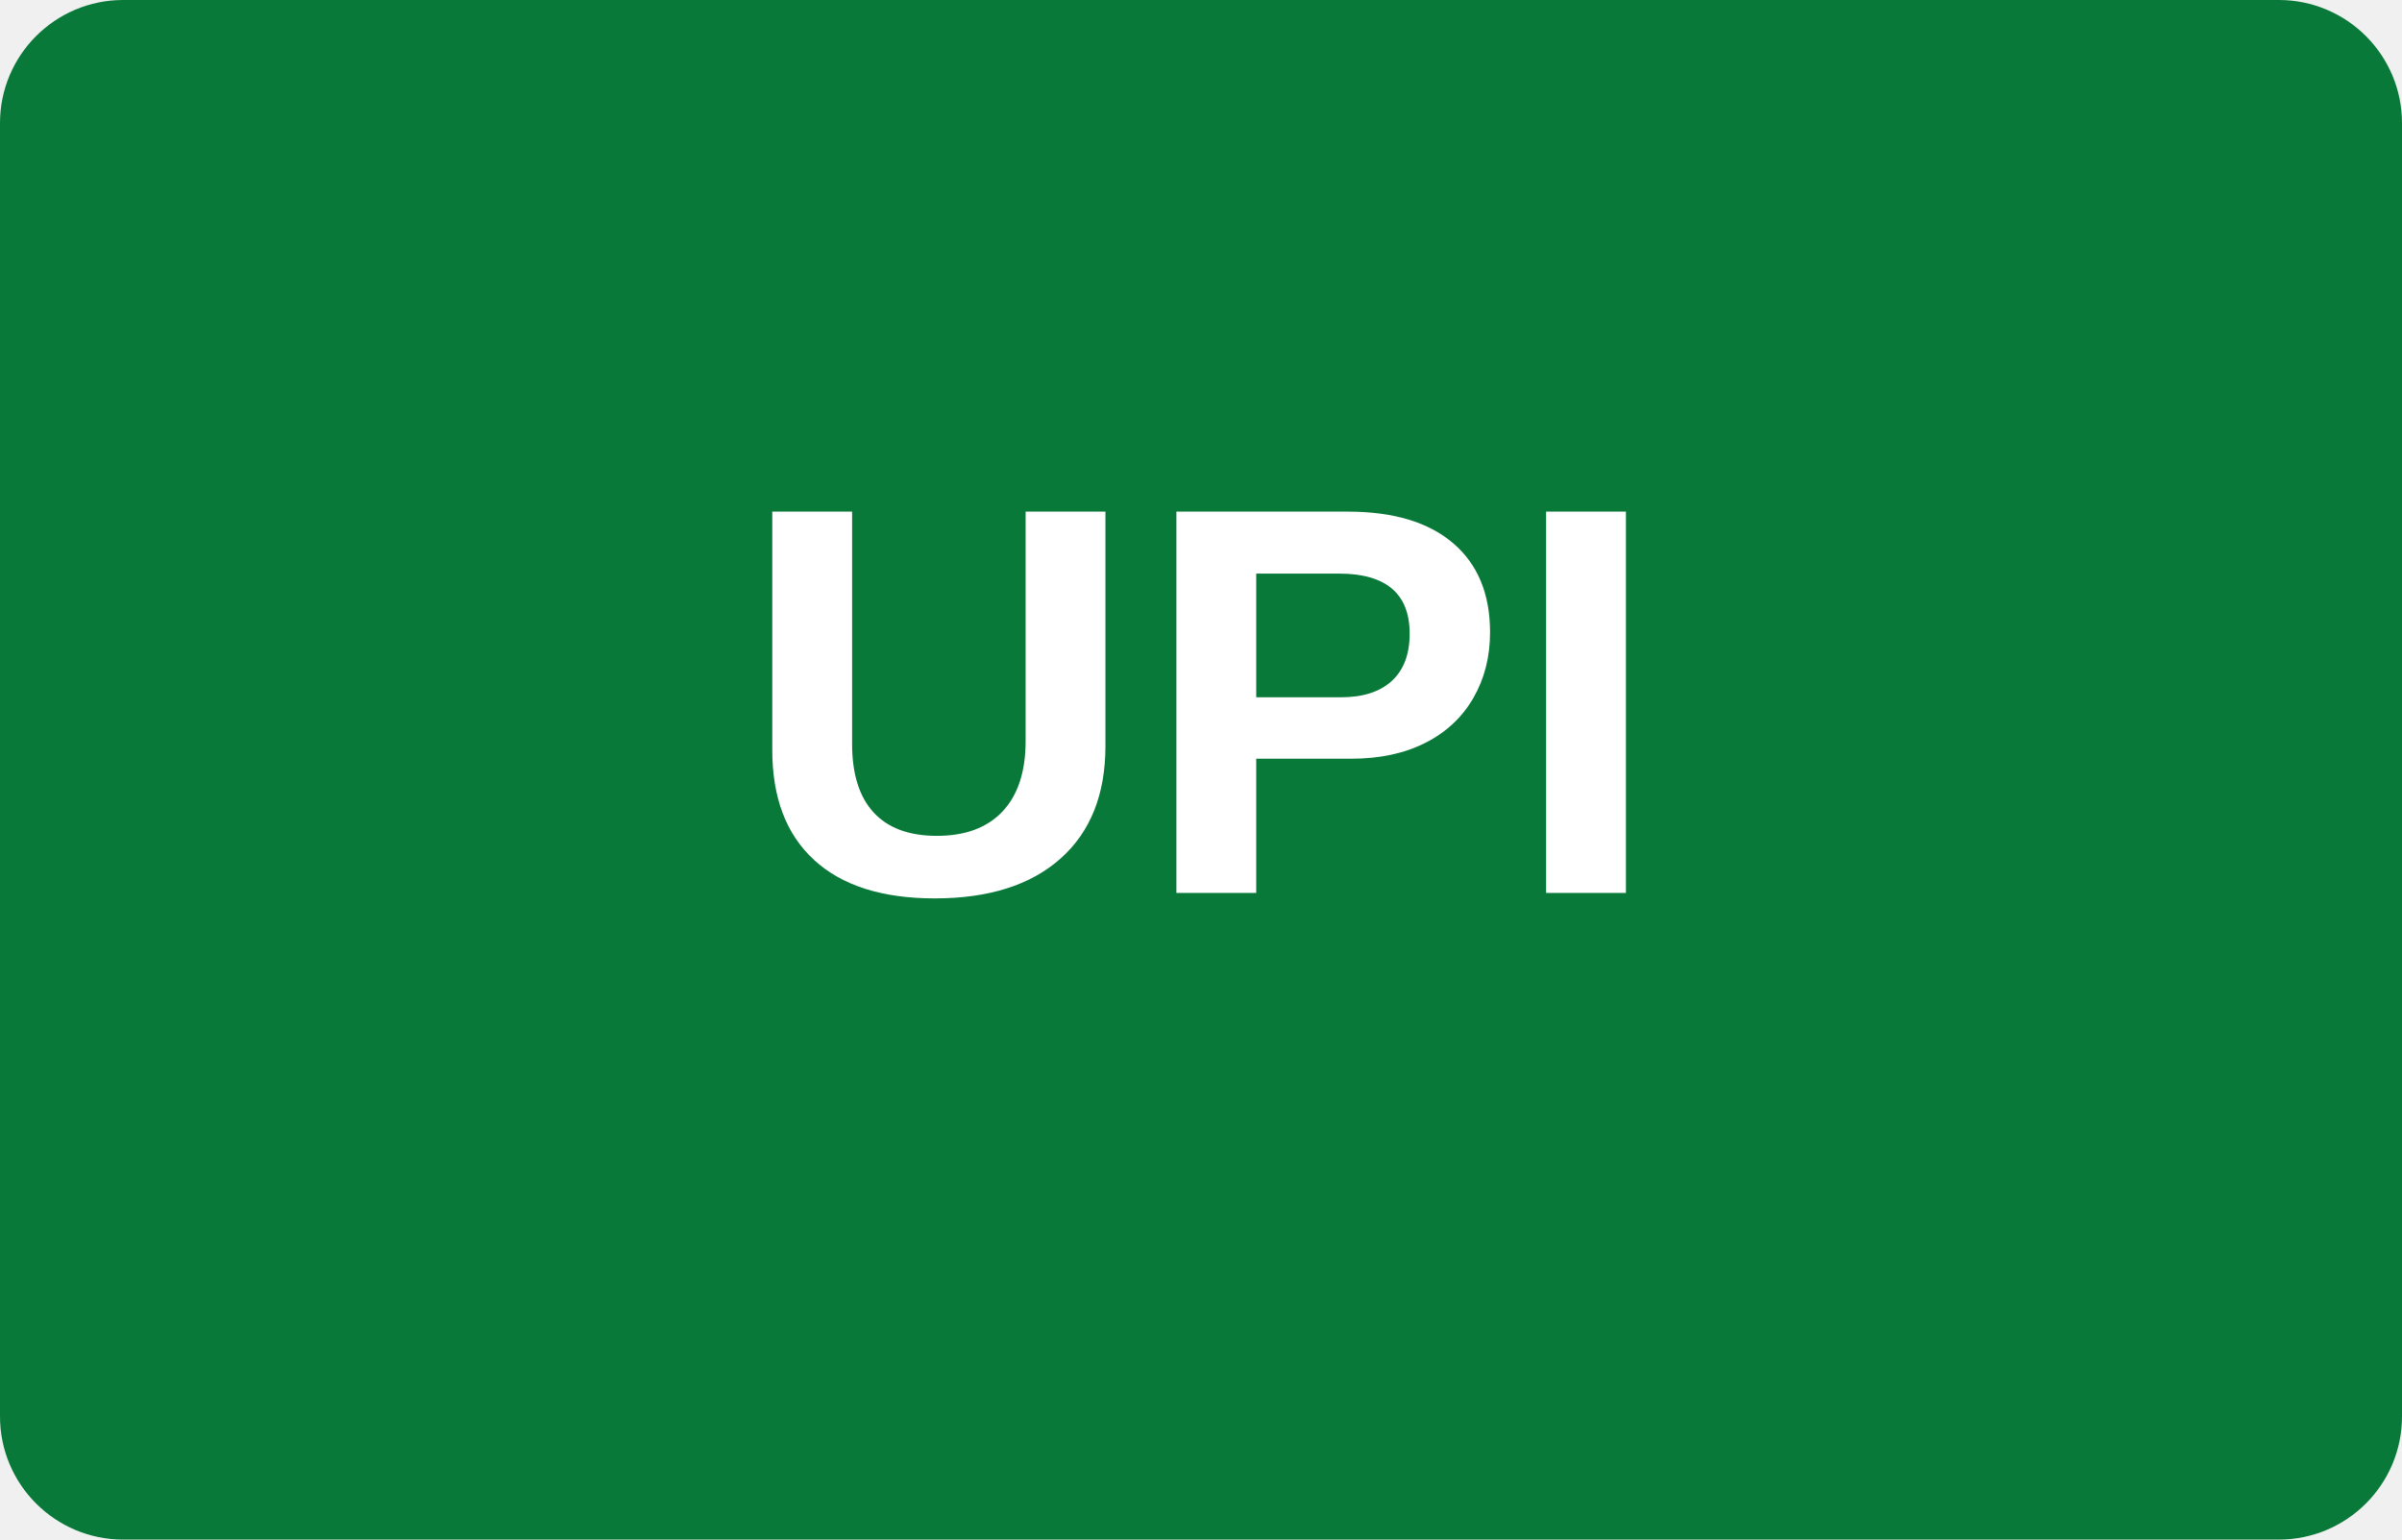
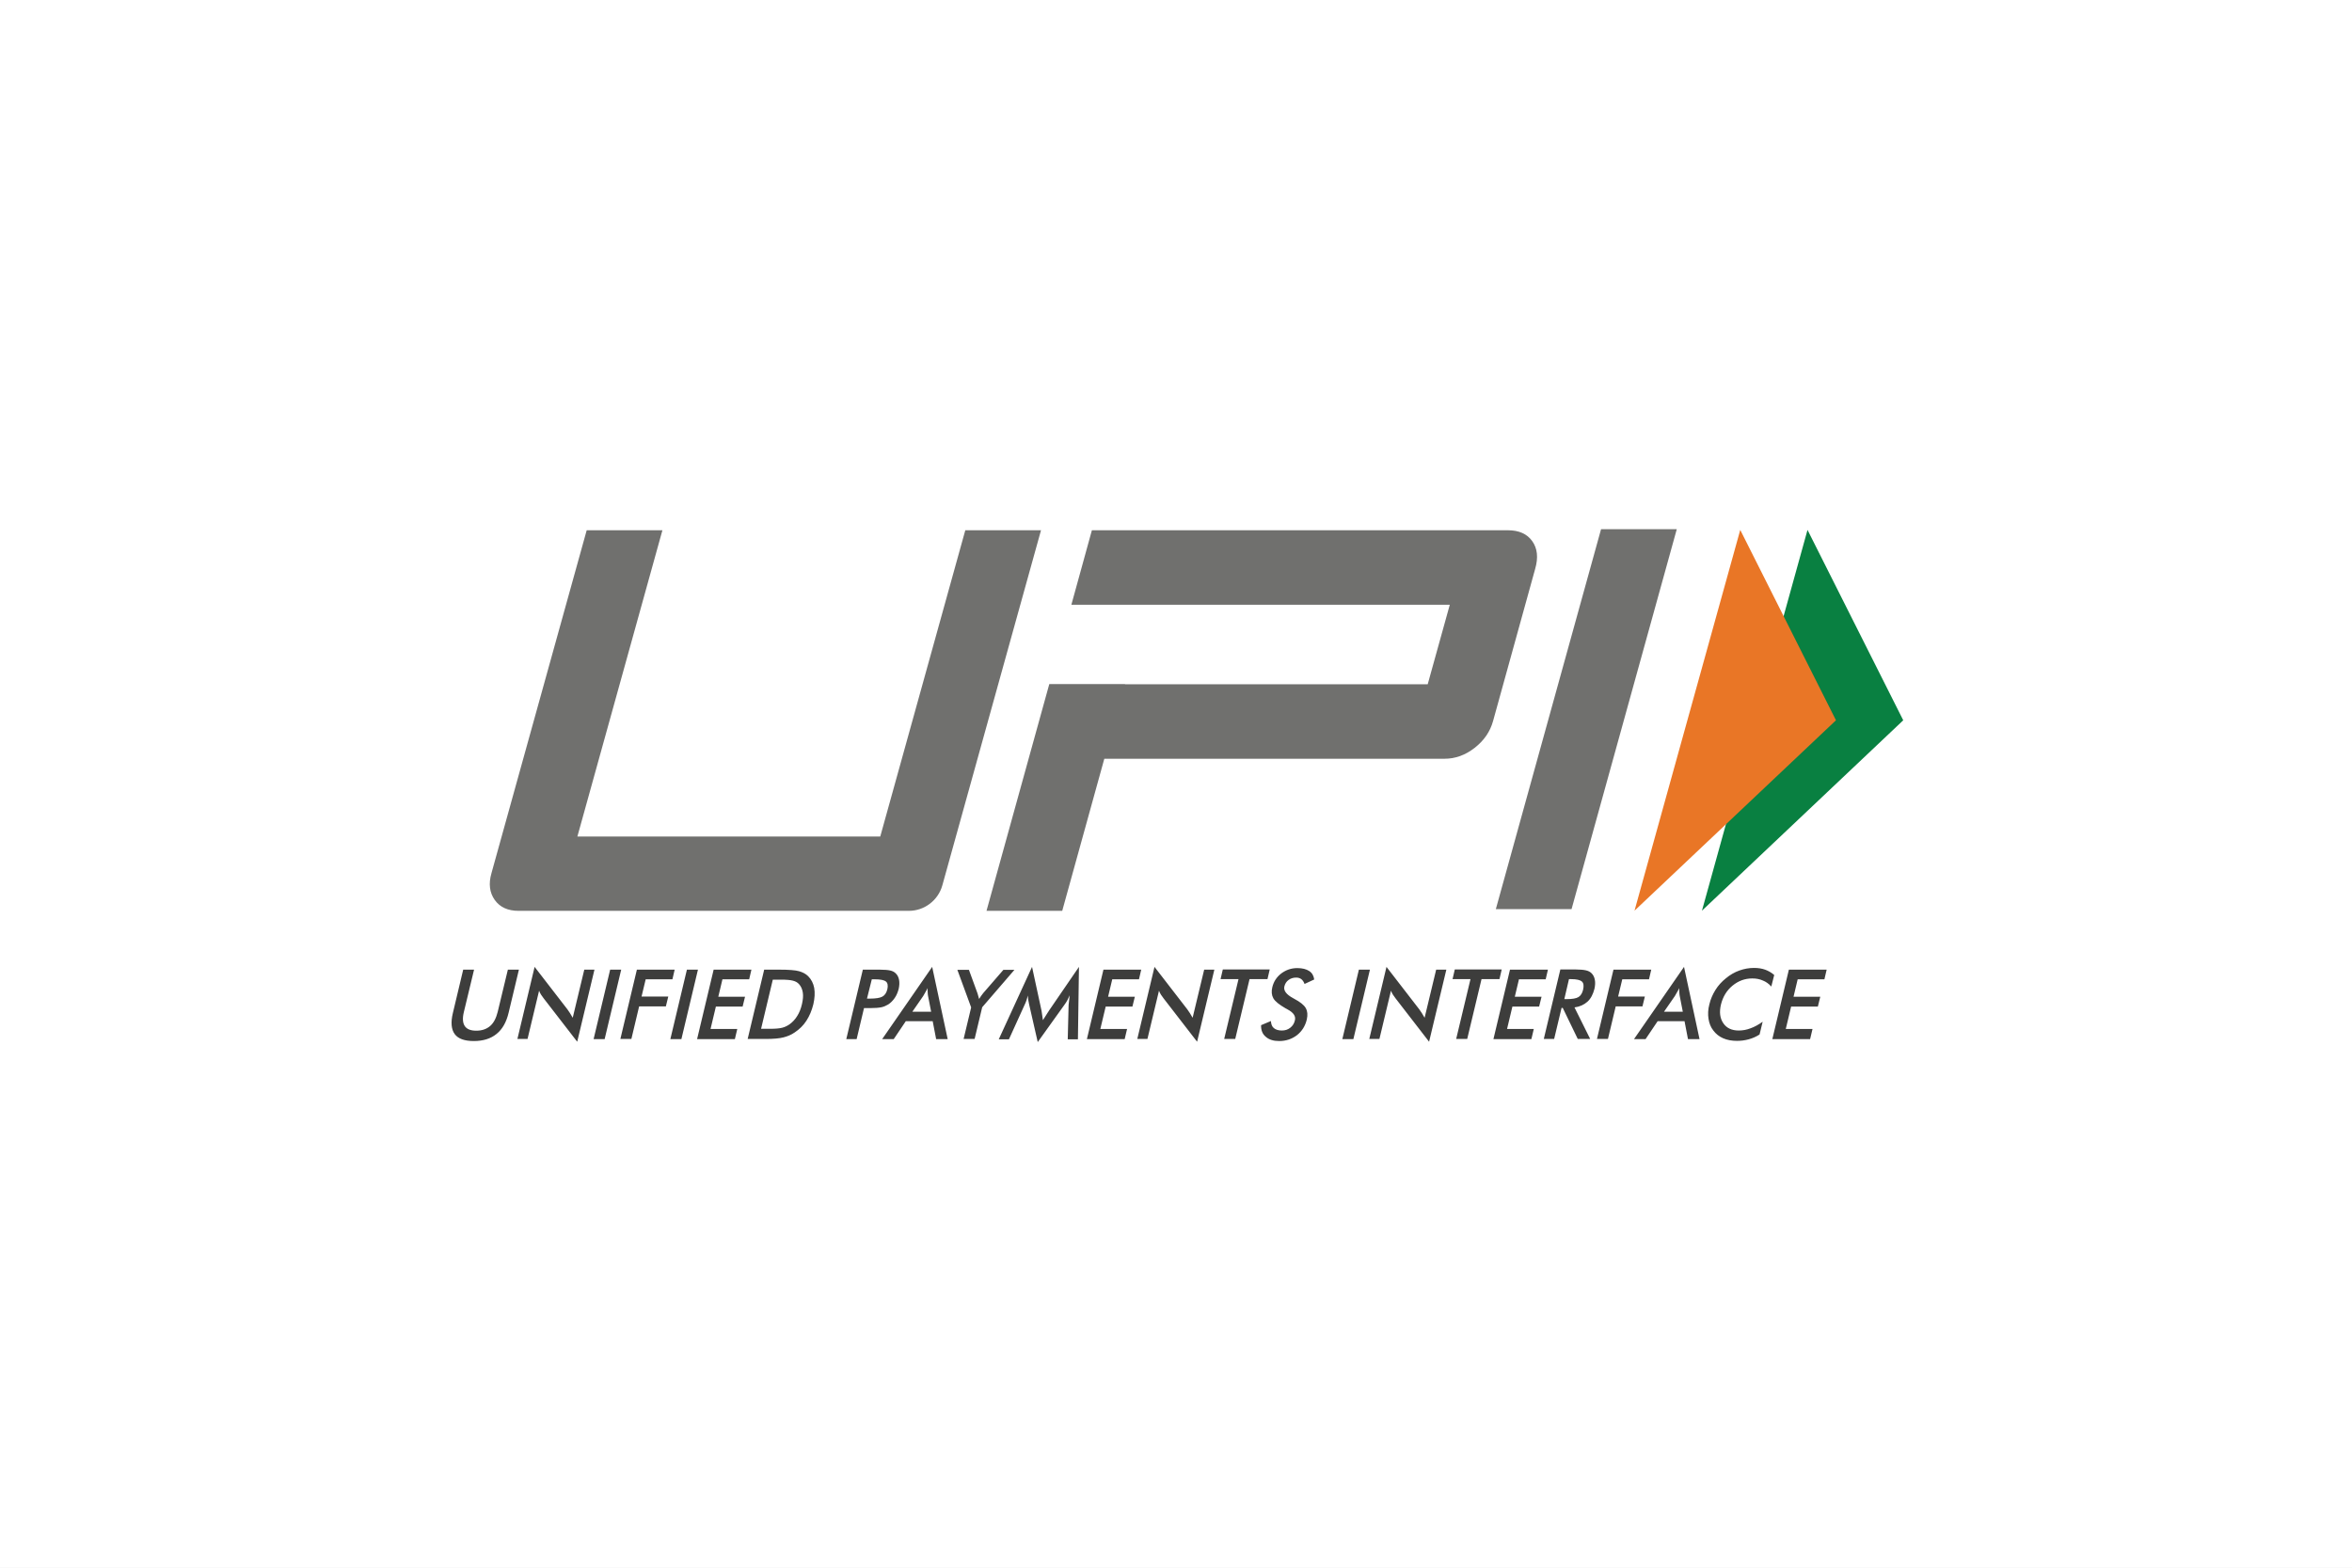
- <svg xmlns="http://www.w3.org/2000/svg" width="780" height="500" viewBox="0 0 780 500" fill="none">
-   <rect width="780" height="500" rx="40" fill="#097939" />
-   <text x="390" y="290" text-anchor="middle" font-family="Arial,Helvetica,sans-serif" font-size="180" font-weight="900" fill="#ffffff">UPI</text>
+ <svg xmlns="http://www.w3.org/2000/svg" width="120" height="80" viewBox="0 0 120 80" fill="none">
+   <rect width="120" height="80" fill="white" />
+   <g transform="translate(15, 19.5) scale(0.088)">
+     <path fill="#3D3D3C" d="M98.1,340.7h6.3l-5.9,24.5c-0.9,3.6-0.7,6.4,0.5,8.2c1.2,1.8,3.4,2.7,6.7,2.7c3.2,0,5.9-0.9,8-2.7c2.1-1.8,3.5-4.6,4.4-8.2l5.9-24.5h6.4l-6,25.1c-1.3,5.4-3.6,9.5-7,12.2c-3.3,2.7-7.7,4.1-13.1,4.1c-5.4,0-9.1-1.3-11.1-4c-2-2.7-2.4-6.8-1.1-12.2L98.1,340.7z M129.5,381l10-41.9l19,24.6c0.5,0.7,1,1.4,1.5,2.2c0.5,0.8,1,1.7,1.6,2.7l6.7-27.9h5.9l-10,41.8l-19.4-25.1c-0.5-0.7-1-1.4-1.5-2.1c-0.5-0.8-0.9-1.5-1.2-2.4l-6.7,28H129.5z M173.7,381l9.6-40.3h6.4l-9.6,40.3H173.7z M189.2,381l9.6-40.3h21.9l-1.3,5.6h-15.5l-2.4,10h15.5l-1.4,5.7h-15.5l-4.5,18.9H189.2z M218.2,381l9.6-40.3h6.4l-9.6,40.3H218.2z M233.7,381l9.6-40.3h21.9l-1.3,5.6h-15.5l-2.4,10.1h15.5l-1.4,5.7h-15.5l-3.1,13H257l-1.4,5.9H233.7z M263,381l9.6-40.3h8.6c5.6,0,9.5,0.3,11.6,0.9c2.1,0.6,3.9,1.5,5.3,2.9c1.8,1.8,3,4.1,3.5,6.8c0.5,2.8,0.3,6-0.5,9.5c-0.9,3.6-2.2,6.7-4,9.5c-1.8,2.8-4.1,5-6.8,6.8c-2,1.4-4.2,2.3-6.6,2.9c-2.3,0.6-5.8,0.9-10.4,0.9h-1.7H263z M270.8,375h5.4c2.9,0,5.2-0.2,6.8-0.6c1.6-0.4,3-1.1,4.3-2c1.8-1.3,3.3-2.9,4.5-4.9c1.2-1.9,2.1-4.2,2.7-6.8c0.6-2.6,0.8-4.8,0.5-6.7c-0.3-1.9-1-3.6-2.2-4.9c-0.9-1-2-1.6-3.5-2c-1.5-0.4-3.8-0.6-7.1-0.6h-2.3h-2.3L270.8,375z M330.5,362.9l-4.3,18.1h-6l9.6-40.3h9.7c2.9,0,4.9,0.2,6.2,0.5c1.3,0.3,2.3,0.8,3.1,1.6c1,0.9,1.7,2.2,2,3.8c0.3,1.6,0.2,3.3-0.2,5.2c-0.5,1.9-1.2,3.7-2.3,5.3c-1.1,1.6-2.4,2.9-3.8,3.8c-1.2,0.7-2.5,1.3-3.9,1.6c-1.4,0.3-3.6,0.5-6.4,0.5h-1.3H330.5z M332.2,357.5h1.6c3.5,0,6-0.4,7.4-1.2c1.4-0.8,2.3-2.2,2.8-4.2c0.5-2.1,0.2-3.7-0.8-4.5c-1.1-0.9-3.3-1.3-6.6-1.3h-1.6L332.2,357.5z M372.3,381l-2-10.4h-15.6l-7,10.4h-6.7l29-41.9l9,41.9H372.3z M358.5,365.1h10.9l-1.8-9.2c-0.1-0.6-0.2-1.3-0.2-2c-0.1-0.8-0.1-1.6-0.1-2.5c-0.4,0.9-0.8,1.7-1.3,2.5c-0.4,0.8-0.8,1.5-1.2,2.1L358.5,365.1z M388.2,381l4.4-18.4l-8-21.8h6.7l5,13.7c0.1,0.4,0.2,0.8,0.4,1.4c0.2,0.6,0.3,1.2,0.5,1.8c0.4-0.6,0.8-1.2,1.2-1.8c0.4-0.6,0.8-1.1,1.2-1.6l11.7-13.5h6.4L399,362.5l-4.4,18.4H388.2z M449.1,361.1c0-0.3,0.1-1.2,0.3-2.6c0.1-1.2,0.2-2.1,0.3-2.9c-0.4,0.9-0.8,1.8-1.3,2.8c-0.5,0.9-1.1,1.9-1.8,2.8l-15.4,21.5l-5-21.9c-0.2-0.9-0.4-1.8-0.5-2.6c-0.1-0.8-0.2-1.7-0.2-2.5c-0.2,0.8-0.5,1.7-0.8,2.7c-0.3,0.9-0.7,1.9-1.2,2.9l-9,19.8h-5.9l19.3-42l5.5,25.4c0.1,0.4,0.2,1.1,0.3,2c0.1,0.9,0.3,2.1,0.5,3.5c0.7-1.2,1.6-2.6,2.8-4.4c0.3-0.5,0.6-0.8,0.7-1.1l17.4-25.4l-0.6,42h-5.9L449.1,361.1z M459.7,381l9.6-40.3h21.9l-1.3,5.6h-15.5l-2.4,10.1h15.5l-1.4,5.7h-15.5l-3.1,13H483l-1.4,5.9H459.7z M488.9,381l10-41.9l19,24.6c0.5,0.7,1,1.4,1.5,2.2c0.5,0.8,1,1.7,1.6,2.7l6.7-27.9h5.9l-10,41.8l-19.4-25.1c-0.5-0.7-1-1.4-1.5-2.1c-0.5-0.8-0.9-1.5-1.2-2.4l-6.7,28H488.9z M554,346.2l-8.3,34.7h-6.4l8.3-34.7h-10.4l1.3-5.6h27.2l-1.3,5.6H554z M560.7,372.9l5.7-2.4c0.1,1.8,0.6,3.2,1.7,4.1c1.1,0.9,2.6,1.4,4.6,1.4c1.9,0,3.5-0.5,4.9-1.6c1.4-1.1,2.3-2.5,2.7-4.3c0.6-2.4-0.8-4.5-4.2-6.3c-0.5-0.3-0.8-0.5-1.1-0.6c-3.8-2.2-6.2-4.1-7.2-5.9c-1-1.8-1.2-3.9-0.6-6.4c0.8-3.3,2.5-5.9,5.2-8c2.7-2,5.7-3.1,9.3-3.1c2.9,0,5.2,0.6,6.9,1.7c1.7,1.1,2.6,2.8,2.9,4.9l-5.6,2.6c-0.5-1.3-1.1-2.2-1.9-2.8c-0.8-0.6-1.8-0.9-3-0.9c-1.7,0-3.2,0.5-4.4,1.4c-1.2,0.9-2,2.1-2.4,3.7c-0.6,2.4,1.1,4.7,5,6.8c0.3,0.2,0.5,0.3,0.7,0.4c3.4,1.8,5.7,3.6,6.7,5.4c1,1.8,1.2,3.9,0.6,6.6c-0.9,3.8-2.8,6.8-5.7,9.1c-2.9,2.2-6.3,3.4-10.3,3.4c-3.3,0-5.9-0.8-7.7-2.4C561.5,378.1,560.6,375.8,560.7,372.9z M607.8,381l9.6-40.3h6.4l-9.6,40.3H607.8z M623.4,381l10-41.9l19,24.6c0.5,0.7,1,1.4,1.5,2.2c0.5,0.8,1,1.7,1.6,2.7l6.7-27.9h5.9l-10,41.8l-19.4-25.1c-0.5-0.7-1-1.4-1.5-2.1c-0.5-0.8-0.9-1.5-1.2-2.4l-6.7,28H623.4z M688.5,346.2l-8.3,34.7h-6.4l8.3-34.7h-10.4l1.3-5.6h27.2l-1.3,5.6H688.5z M695.4,381l9.6-40.3H727l-1.3,5.6h-15.5l-2.4,10.1h15.5l-1.4,5.7h-15.5l-3.1,13h15.5l-1.4,5.9H695.4z M734.9,362.9l-4.3,18h-6l9.6-40.3h8.9c2.6,0,4.6,0.2,5.9,0.5c1.4,0.3,2.5,0.9,3.3,1.7c1,1,1.6,2.2,1.9,3.8c0.3,1.5,0.2,3.2-0.2,5.1c-0.8,3.2-2.1,5.8-4.1,7.6c-2,1.8-4.5,2.9-7.5,3.3l9.1,18.3h-7.2l-8.7-18H734.9z M736.5,357.8h1.2c3.4,0,5.7-0.4,7-1.2c1.3-0.8,2.2-2.2,2.7-4.3c0.5-2.2,0.3-3.8-0.7-4.7c-1-0.9-3.1-1.4-6.3-1.4h-1.2L736.5,357.8z M755.4,381l9.6-40.3h21.9l-1.3,5.6h-15.5l-2.4,10h15.5l-1.4,5.7h-15.5l-4.5,18.9H755.4z M808.2,381l-2-10.4h-15.6l-7,10.4h-6.7l29-41.9l9,41.9H808.2z M794.3,365.1h10.9l-1.8-9.2c-0.1-0.6-0.2-1.3-0.2-2c-0.1-0.8-0.1-1.6-0.1-2.5c-0.4,0.9-0.8,1.7-1.3,2.5c-0.4,0.8-0.8,1.5-1.2,2.1L794.3,365.1z M856.5,350.5c-1.4-1.6-3.1-2.8-4.9-3.5c-1.8-0.8-3.8-1.2-6.1-1.2c-4.3,0-8.1,1.4-11.5,4.2c-3.4,2.8-5.6,6.5-6.7,11c-1,4.3-0.6,7.9,1.4,10.8c1.9,2.8,4.9,4.2,8.9,4.2c2.3,0,4.6-0.4,6.9-1.3c2.3-0.8,4.6-2.1,7-3.8l-1.8,7.4c-2,1.3-4.1,2.2-6.3,2.8c-2.2,0.6-4.4,0.9-6.8,0.9c-3,0-5.7-0.5-8-1.5c-2.3-1-4.2-2.5-5.7-4.5c-1.5-1.9-2.4-4.2-2.8-6.8c-0.4-2.6-0.3-5.4,0.5-8.4c0.7-3,1.9-5.7,3.5-8.3c1.6-2.6,3.7-4.9,6.1-6.8c2.4-2,5-3.5,7.8-4.5c2.8-1,5.6-1.5,8.5-1.5c2.3,0,4.4,0.3,6.4,1c1.9,0.7,3.7,1.7,5.3,3.1L856.5,350.5z M857.1,381l9.6-40.3h21.9l-1.3,5.6h-15.5l-2.4,10.1h15.5l-1.4,5.7H868l-3.1,13h15.5L879,381H857.1z" />
+     <path fill="#70706E" d="M740.7,305.6h-43.9l61-220.3h43.9L740.7,305.6z M717.9,92.2c-3-4.2-7.7-6.3-14.1-6.3H462.6l-11.9,43.2h43.9v0h175.5l-12.8,46.1H481.8l0-0.1h-43.9l-36.4,131.5h43.9l24.4-88.2h197.3c6.2,0,12-2.1,17.4-6.3c5.4-4.2,9-9.4,10.7-15.6l24.4-88.2C721.5,101.7,720.9,96.4,717.9,92.2z M375.9,291.8c-2.4,8.7-10.4,14.8-19.4,14.8H130.2c-6.2,0-10.8-2.1-13.8-6.3c-3-4.2-3.7-9.4-1.9-15.6l55.2-198.8h43.9l-49.3,177.6h175.6l49.3-177.6h43.9L375.9,291.8z" />
+     <polygon fill="#098041" points="877.5,85.7 933,196.1 816.3,306.5" />
+     <polygon fill="#E97626" points="838.5,85.7 894,196.1 777.2,306.5" />
+   </g>
</svg>
